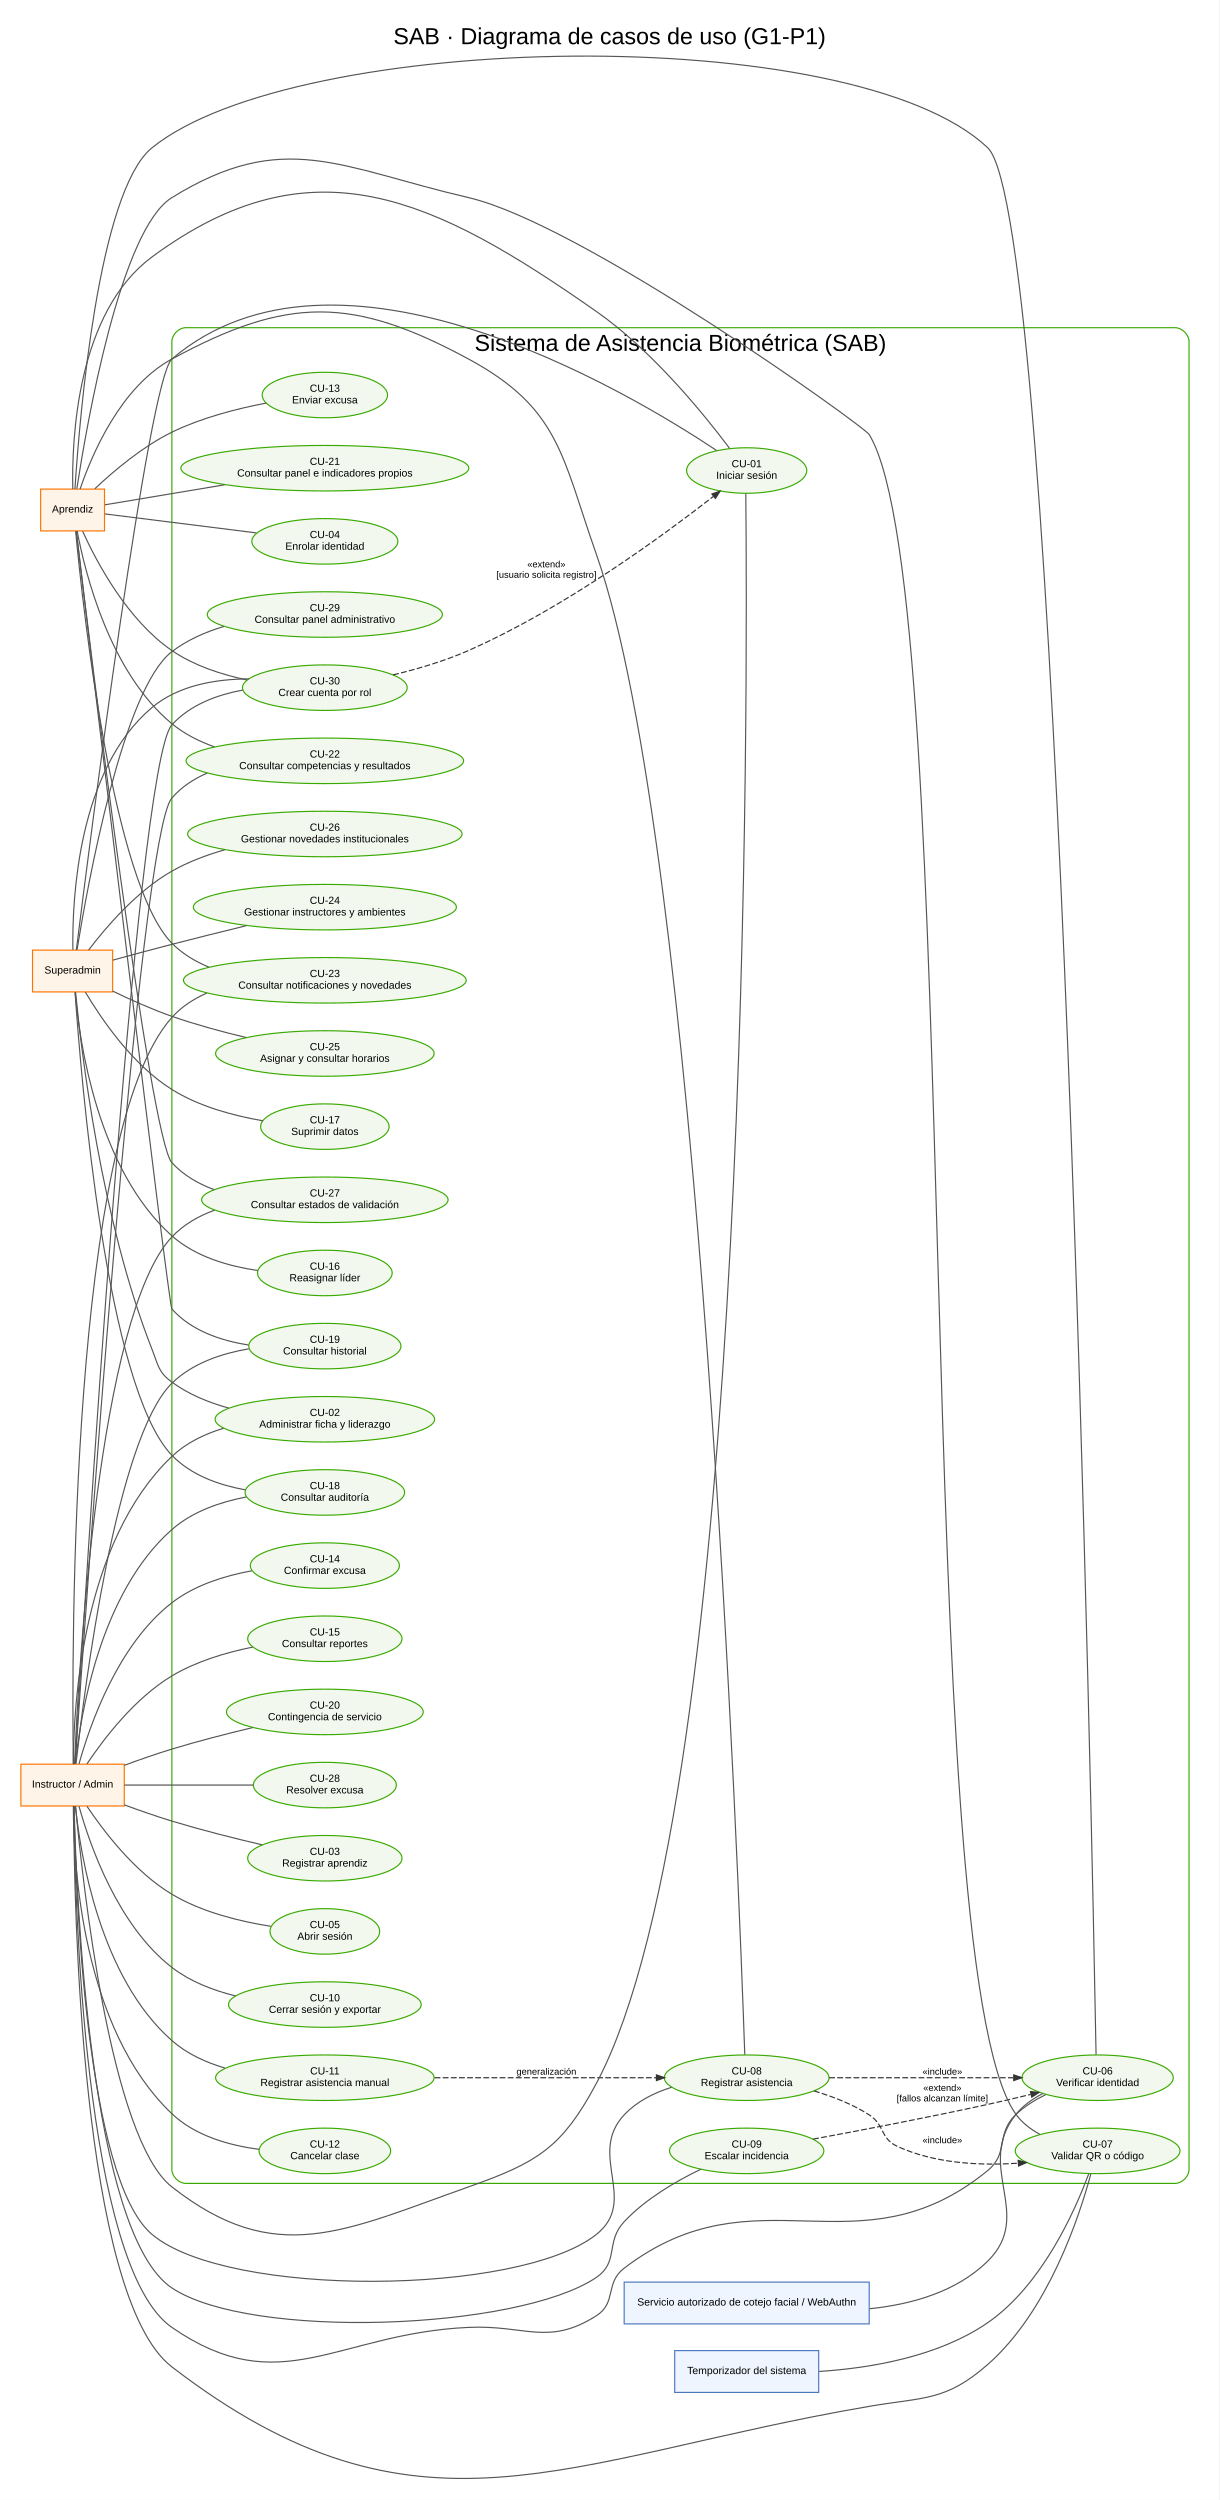
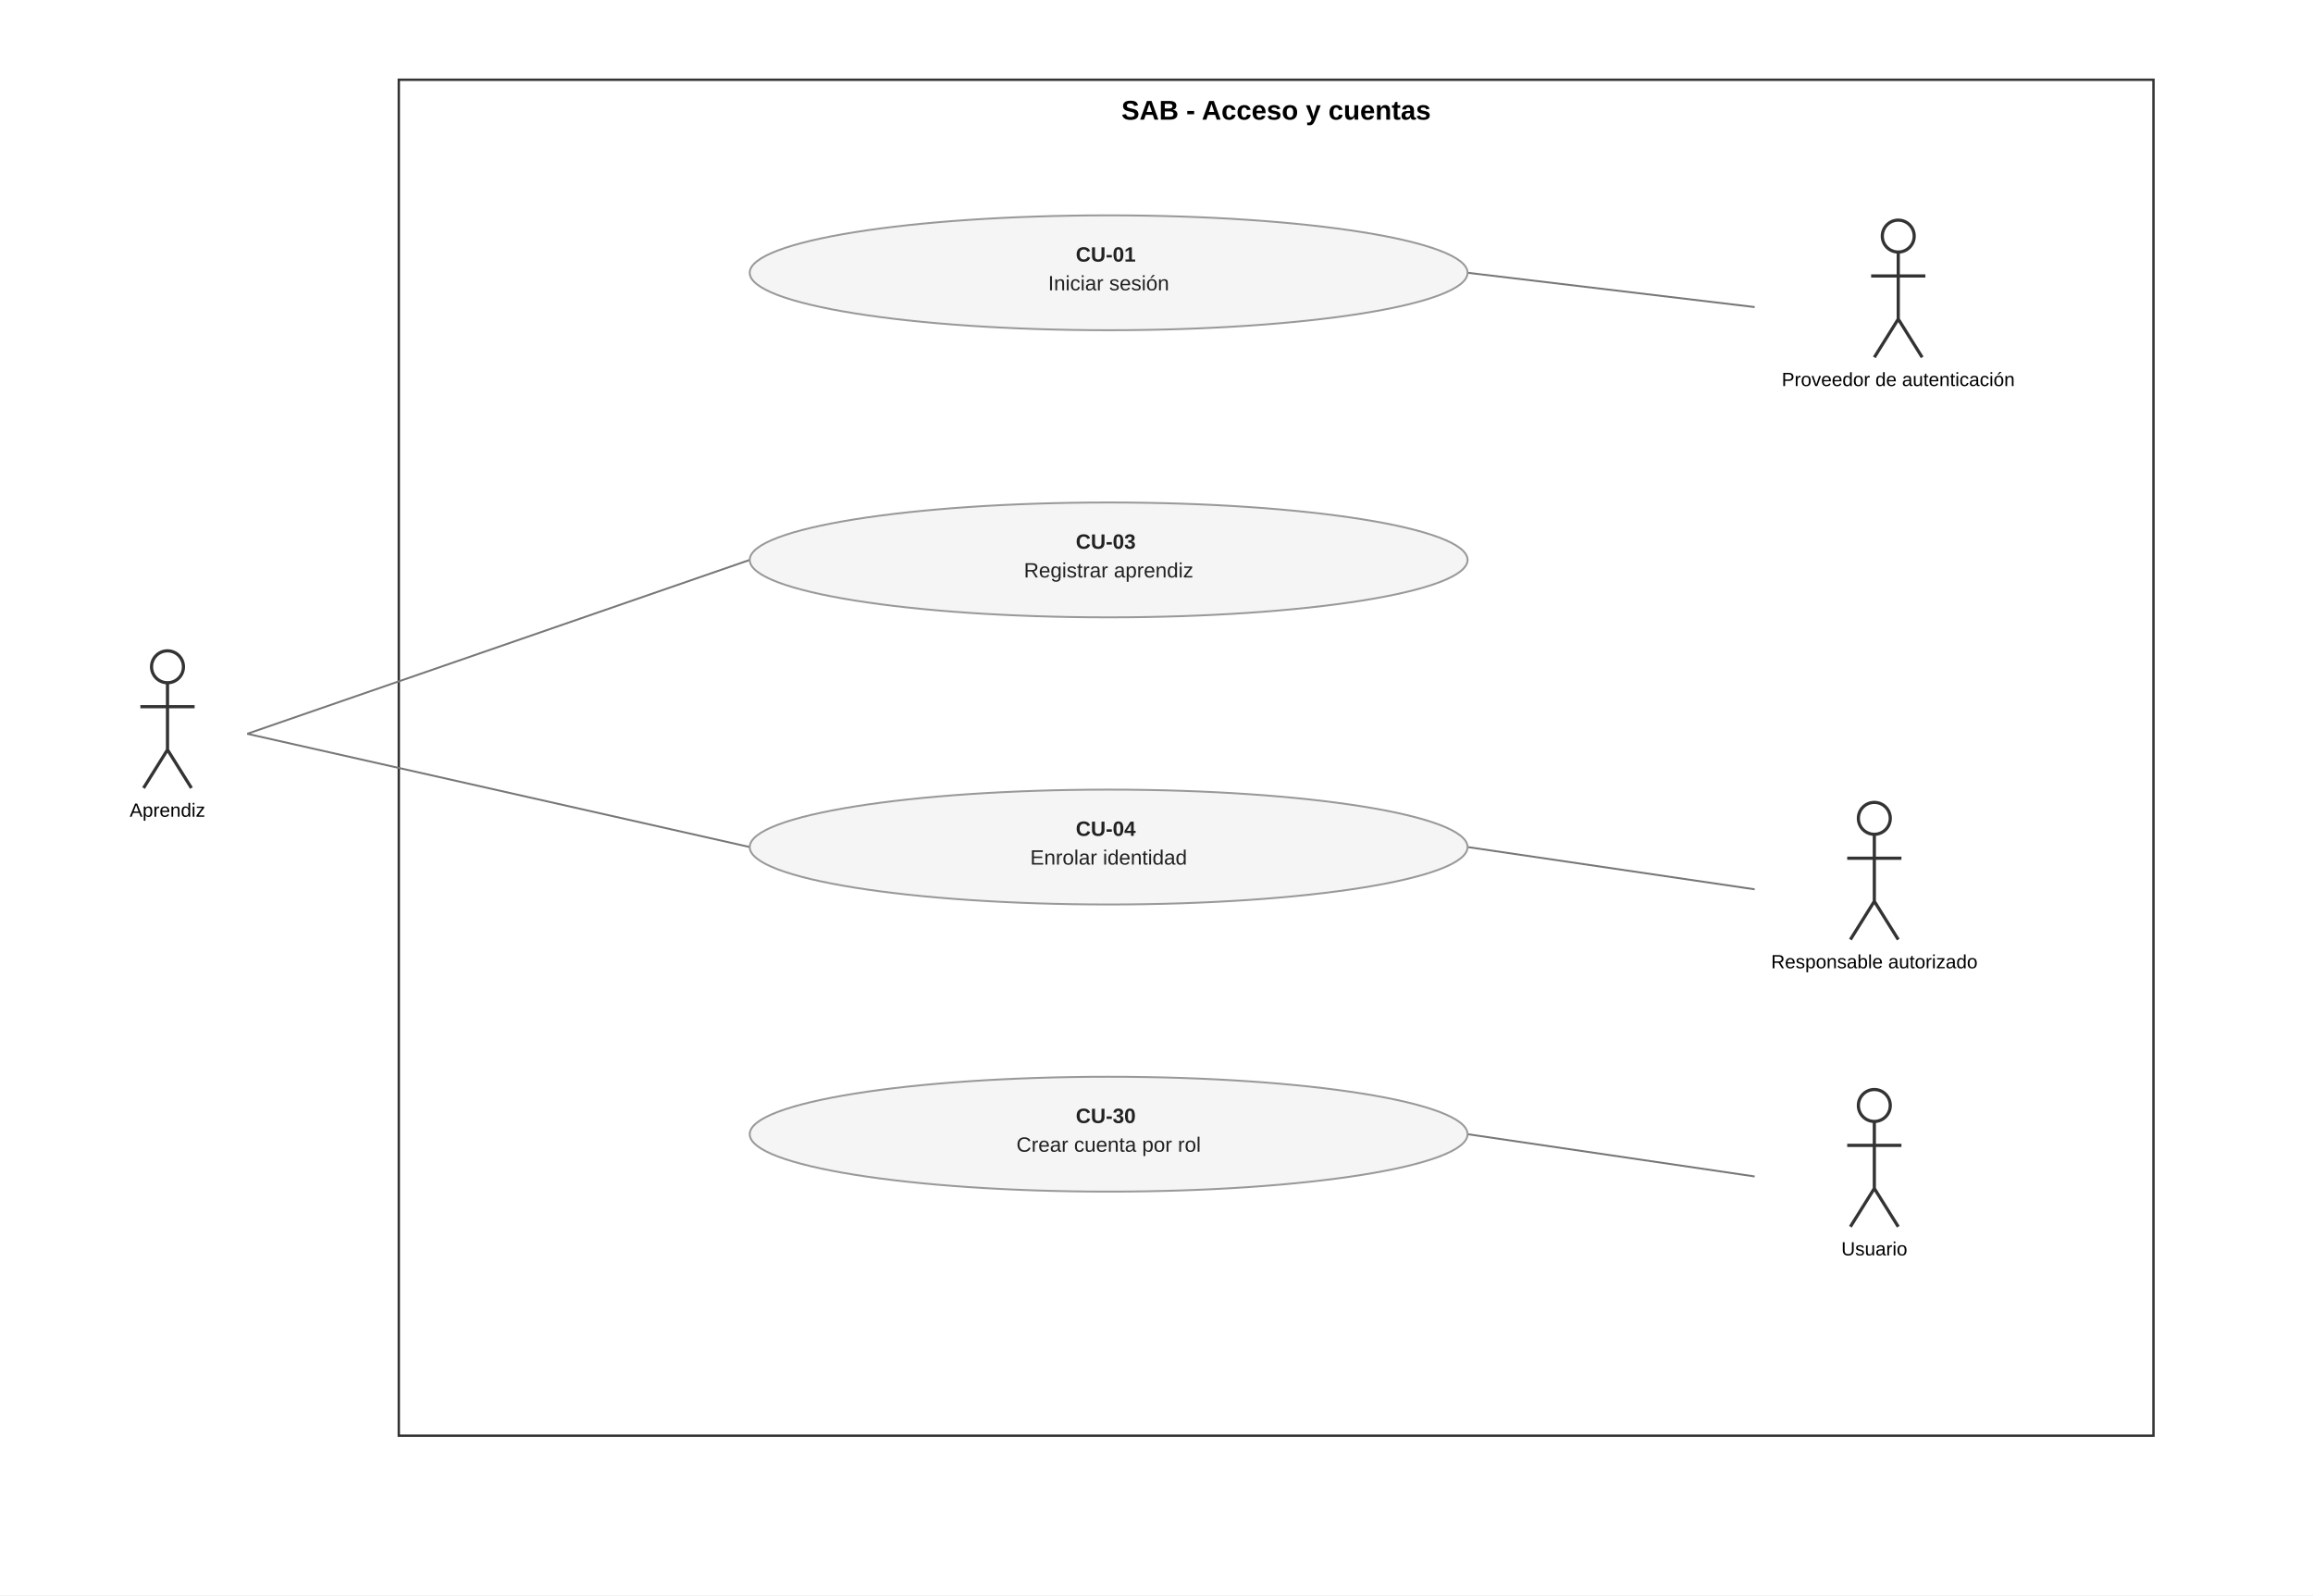
- <svg xmlns="http://www.w3.org/2000/svg" width="1050pt" height="2153pt" viewBox="0.00 0.00 1049.91 2152.70">
-   <g id="graph0" class="graph" transform="scale(1 1) rotate(0) translate(18 2134.7)">
-     <polygon fill="white" stroke="transparent" points="-18,18 -18,-2134.7 1031.91,-2134.7 1031.91,18 -18,18" />
-     <text text-anchor="middle" x="506.95" y="-2096.7" font-family="Arial" font-size="20.00">SAB · Diagrama de casos de uso (G1-P1)</text>
-     <g id="clust1" class="cluster">
-       <path fill="white" stroke="#39a900" d="M142,-254.58C142,-254.58 993.91,-254.58 993.91,-254.58 999.91,-254.58 1005.91,-260.58 1005.91,-266.58 1005.91,-266.58 1005.91,-1840.58 1005.91,-1840.58 1005.91,-1846.58 999.91,-1852.58 993.91,-1852.58 993.91,-1852.58 142,-1852.58 142,-1852.58 136,-1852.58 130,-1846.58 130,-1840.58 130,-1840.58 130,-266.58 130,-266.58 130,-260.58 136,-254.58 142,-254.58" />
-       <text text-anchor="middle" x="567.95" y="-1832.58" font-family="Arial" font-size="20.00">Sistema de Asistencia Biométrica (SAB)</text>
-     </g>
-     <g id="node1" class="node">
-       <ellipse fill="#f3f8ef" stroke="#39a900" cx="624.99" cy="-1729.58" rx="51.74" ry="19.6" />
-       <text text-anchor="middle" x="624.99" y="-1732.38" font-family="Arial" font-size="9.00">CU-01</text>
-       <text text-anchor="middle" x="624.99" y="-1722.38" font-family="Arial" font-size="9.00">Iniciar sesión</text>
-     </g>
-     <g id="node2" class="node">
-       <ellipse fill="#f3f8ef" stroke="#39a900" cx="261.74" cy="-912.58" rx="94.51" ry="19.6" />
-       <text text-anchor="middle" x="261.74" y="-915.38" font-family="Arial" font-size="9.00">CU-02</text>
-       <text text-anchor="middle" x="261.74" y="-905.38" font-family="Arial" font-size="9.00">Administrar ficha y liderazgo</text>
-     </g>
-     <g id="node3" class="node">
-       <ellipse fill="#f3f8ef" stroke="#39a900" cx="261.74" cy="-534.58" rx="66.44" ry="19.6" />
-       <text text-anchor="middle" x="261.74" y="-537.38" font-family="Arial" font-size="9.00">CU-03</text>
-       <text text-anchor="middle" x="261.74" y="-527.38" font-family="Arial" font-size="9.00">Registrar aprendiz</text>
-     </g>
-     <g id="node4" class="node">
-       <ellipse fill="#f3f8ef" stroke="#39a900" cx="261.74" cy="-1668.58" rx="62.87" ry="19.6" />
-       <text text-anchor="middle" x="261.74" y="-1671.38" font-family="Arial" font-size="9.00">CU-04</text>
-       <text text-anchor="middle" x="261.74" y="-1661.38" font-family="Arial" font-size="9.00">Enrolar identidad</text>
-     </g>
-     <g id="node5" class="node">
-       <ellipse fill="#f3f8ef" stroke="#39a900" cx="261.74" cy="-471.58" rx="47.25" ry="19.6" />
-       <text text-anchor="middle" x="261.74" y="-474.38" font-family="Arial" font-size="9.00">CU-05</text>
-       <text text-anchor="middle" x="261.74" y="-464.38" font-family="Arial" font-size="9.00">Abrir sesión</text>
-     </g>
-     <g id="node6" class="node">
-       <ellipse fill="#f3f8ef" stroke="#39a900" cx="927.2" cy="-345.58" rx="65.11" ry="19.6" />
-       <text text-anchor="middle" x="927.2" y="-348.38" font-family="Arial" font-size="9.00">CU-06</text>
-       <text text-anchor="middle" x="927.2" y="-338.38" font-family="Arial" font-size="9.00">Verificar identidad</text>
-     </g>
-     <g id="node7" class="node">
-       <ellipse fill="#f3f8ef" stroke="#39a900" cx="927.2" cy="-282.58" rx="70.92" ry="19.6" />
-       <text text-anchor="middle" x="927.2" y="-285.38" font-family="Arial" font-size="9.00">CU-07</text>
-       <text text-anchor="middle" x="927.2" y="-275.38" font-family="Arial" font-size="9.00">Validar QR o código</text>
-     </g>
-     <g id="node8" class="node">
-       <ellipse fill="#f3f8ef" stroke="#39a900" cx="624.99" cy="-345.58" rx="70.92" ry="19.6" />
-       <text text-anchor="middle" x="624.99" y="-348.38" font-family="Arial" font-size="9.00">CU-08</text>
-       <text text-anchor="middle" x="624.99" y="-338.38" font-family="Arial" font-size="9.00">Registrar asistencia</text>
-     </g>
-     <g id="edge47" class="edge">
-       <path fill="none" stroke="#333333" stroke-dasharray="5,2" d="M695.99,-345.58C743.7,-345.58 806.68,-345.58 854.71,-345.58" />
-       <polygon fill="#333333" stroke="#333333" points="854.98,-348.03 861.98,-345.58 854.98,-343.13 854.98,-348.03" />
-       <text text-anchor="middle" x="793.49" y="-348.18" font-family="Arial" font-size="8.00">«include»</text>
-     </g>
-     <g id="edge46" class="edge">
-       <path fill="none" stroke="#333333" stroke-dasharray="5,2" d="M682.96,-334.22C699.13,-329.42 716.2,-322.75 730.49,-313.58 744,-304.9 739.92,-293.32 754.49,-286.58 786.56,-271.72 825.75,-269.77 858.58,-271.95" />
-       <polygon fill="#333333" stroke="#333333" points="858.75,-274.42 865.92,-272.51 859.12,-269.53 858.75,-274.42" />
-       <text text-anchor="middle" x="793.49" y="-289.18" font-family="Arial" font-size="8.00">«include»</text>
-     </g>
-     <g id="node9" class="node">
-       <ellipse fill="#f3f8ef" stroke="#39a900" cx="624.99" cy="-282.58" rx="66.44" ry="19.6" />
-       <text text-anchor="middle" x="624.99" y="-285.38" font-family="Arial" font-size="9.00">CU-09</text>
-       <text text-anchor="middle" x="624.99" y="-275.38" font-family="Arial" font-size="9.00">Escalar incidencia</text>
-     </g>
-     <g id="edge48" class="edge">
-       <path fill="none" stroke="#333333" stroke-dasharray="5,2" d="M682.23,-292.7C723.84,-300.37 781.84,-311.46 832.49,-322.58 844.52,-325.22 857.38,-328.24 869.59,-331.21" />
-       <polygon fill="#333333" stroke="#333333" points="869.32,-333.66 876.7,-332.94 870.48,-328.9 869.32,-333.66" />
-       <text text-anchor="middle" x="793.49" y="-334.18" font-family="Arial" font-size="8.00">«extend»</text>
-       <text text-anchor="middle" x="793.49" y="-325.18" font-family="Arial" font-size="8.00">[fallos alcanzan límite]</text>
-     </g>
-     <g id="node10" class="node">
-       <ellipse fill="#f3f8ef" stroke="#39a900" cx="261.74" cy="-408.58" rx="82.96" ry="19.6" />
-       <text text-anchor="middle" x="261.74" y="-411.38" font-family="Arial" font-size="9.00">CU-10</text>
-       <text text-anchor="middle" x="261.74" y="-401.38" font-family="Arial" font-size="9.00">Cerrar sesión y exportar</text>
-     </g>
-     <g id="node11" class="node">
-       <ellipse fill="#f3f8ef" stroke="#39a900" cx="261.74" cy="-345.58" rx="94.09" ry="19.6" />
-       <text text-anchor="middle" x="261.74" y="-348.38" font-family="Arial" font-size="9.00">CU-11</text>
-       <text text-anchor="middle" x="261.74" y="-338.38" font-family="Arial" font-size="9.00">Registrar asistencia manual</text>
-     </g>
-     <g id="edge49" class="edge">
-       <path fill="none" stroke="#333333" stroke-dasharray="5,2" d="M356.24,-345.58C415.58,-345.58 491.42,-345.58 547.23,-345.58" />
-       <polygon fill="#333333" stroke="#333333" points="547.28,-348.03 554.28,-345.58 547.28,-343.13 547.28,-348.03" />
-       <text text-anchor="middle" x="452.49" y="-348.18" font-family="Arial" font-size="8.00">generalización</text>
-     </g>
-     <g id="node12" class="node">
-       <ellipse fill="#f3f8ef" stroke="#39a900" cx="261.74" cy="-282.58" rx="56.64" ry="19.6" />
-       <text text-anchor="middle" x="261.74" y="-285.38" font-family="Arial" font-size="9.00">CU-12</text>
-       <text text-anchor="middle" x="261.74" y="-275.38" font-family="Arial" font-size="9.00">Cancelar clase</text>
-     </g>
-     <g id="node13" class="node">
-       <ellipse fill="#f3f8ef" stroke="#39a900" cx="261.74" cy="-1794.58" rx="53.98" ry="19.6" />
-       <text text-anchor="middle" x="261.74" y="-1797.38" font-family="Arial" font-size="9.00">CU-13</text>
-       <text text-anchor="middle" x="261.74" y="-1787.38" font-family="Arial" font-size="9.00">Enviar excusa</text>
-     </g>
-     <g id="node14" class="node">
-       <ellipse fill="#f3f8ef" stroke="#39a900" cx="261.74" cy="-786.58" rx="64.19" ry="19.6" />
-       <text text-anchor="middle" x="261.74" y="-789.38" font-family="Arial" font-size="9.00">CU-14</text>
-       <text text-anchor="middle" x="261.74" y="-779.38" font-family="Arial" font-size="9.00">Confirmar excusa</text>
-     </g>
-     <g id="node15" class="node">
-       <ellipse fill="#f3f8ef" stroke="#39a900" cx="261.74" cy="-723.58" rx="66.44" ry="19.6" />
-       <text text-anchor="middle" x="261.74" y="-726.38" font-family="Arial" font-size="9.00">CU-15</text>
-       <text text-anchor="middle" x="261.74" y="-716.38" font-family="Arial" font-size="9.00">Consultar reportes</text>
-     </g>
-     <g id="node16" class="node">
-       <ellipse fill="#f3f8ef" stroke="#39a900" cx="261.74" cy="-1038.58" rx="57.97" ry="19.6" />
-       <text text-anchor="middle" x="261.74" y="-1041.38" font-family="Arial" font-size="9.00">CU-16</text>
-       <text text-anchor="middle" x="261.74" y="-1031.38" font-family="Arial" font-size="9.00">Reasignar líder</text>
-     </g>
-     <g id="node17" class="node">
-       <ellipse fill="#f3f8ef" stroke="#39a900" cx="261.74" cy="-1164.58" rx="55.31" ry="19.6" />
-       <text text-anchor="middle" x="261.74" y="-1167.38" font-family="Arial" font-size="9.00">CU-17</text>
-       <text text-anchor="middle" x="261.74" y="-1157.38" font-family="Arial" font-size="9.00">Suprimir datos</text>
-     </g>
-     <g id="node18" class="node">
-       <ellipse fill="#f3f8ef" stroke="#39a900" cx="261.74" cy="-849.58" rx="68.68" ry="19.6" />
-       <text text-anchor="middle" x="261.74" y="-852.38" font-family="Arial" font-size="9.00">CU-18</text>
-       <text text-anchor="middle" x="261.74" y="-842.38" font-family="Arial" font-size="9.00">Consultar auditoría</text>
-     </g>
-     <g id="node19" class="node">
-       <ellipse fill="#f3f8ef" stroke="#39a900" cx="261.74" cy="-975.58" rx="65.52" ry="19.6" />
-       <text text-anchor="middle" x="261.74" y="-978.38" font-family="Arial" font-size="9.00">CU-19</text>
-       <text text-anchor="middle" x="261.74" y="-968.38" font-family="Arial" font-size="9.00">Consultar historial</text>
-     </g>
-     <g id="node20" class="node">
-       <ellipse fill="#f3f8ef" stroke="#39a900" cx="261.74" cy="-660.58" rx="84.71" ry="19.6" />
-       <text text-anchor="middle" x="261.74" y="-663.38" font-family="Arial" font-size="9.00">CU-20</text>
-       <text text-anchor="middle" x="261.74" y="-653.38" font-family="Arial" font-size="9.00">Contingencia de servicio</text>
-     </g>
-     <g id="node21" class="node">
-       <ellipse fill="#f3f8ef" stroke="#39a900" cx="261.74" cy="-1731.58" rx="123.99" ry="19.6" />
-       <text text-anchor="middle" x="261.74" y="-1734.38" font-family="Arial" font-size="9.00">CU-21</text>
-       <text text-anchor="middle" x="261.74" y="-1724.38" font-family="Arial" font-size="9.00">Consultar panel e indicadores propios</text>
-     </g>
-     <g id="node22" class="node">
-       <ellipse fill="#f3f8ef" stroke="#39a900" cx="261.74" cy="-1479.58" rx="119.5" ry="19.6" />
-       <text text-anchor="middle" x="261.74" y="-1482.38" font-family="Arial" font-size="9.00">CU-22</text>
-       <text text-anchor="middle" x="261.74" y="-1472.38" font-family="Arial" font-size="9.00">Consultar competencias y resultados</text>
-     </g>
-     <g id="node23" class="node">
-       <ellipse fill="#f3f8ef" stroke="#39a900" cx="261.74" cy="-1290.58" rx="121.74" ry="19.6" />
-       <text text-anchor="middle" x="261.74" y="-1293.38" font-family="Arial" font-size="9.00">CU-23</text>
-       <text text-anchor="middle" x="261.74" y="-1283.38" font-family="Arial" font-size="9.00">Consultar notificaciones y novedades</text>
-     </g>
-     <g id="node24" class="node">
-       <ellipse fill="#f3f8ef" stroke="#39a900" cx="261.74" cy="-1353.58" rx="113.27" ry="19.6" />
-       <text text-anchor="middle" x="261.74" y="-1356.38" font-family="Arial" font-size="9.00">CU-24</text>
-       <text text-anchor="middle" x="261.74" y="-1346.38" font-family="Arial" font-size="9.00">Gestionar instructores y ambientes</text>
-     </g>
-     <g id="node25" class="node">
-       <ellipse fill="#f3f8ef" stroke="#39a900" cx="261.74" cy="-1227.58" rx="94.09" ry="19.6" />
-       <text text-anchor="middle" x="261.74" y="-1230.38" font-family="Arial" font-size="9.00">CU-25</text>
-       <text text-anchor="middle" x="261.74" y="-1220.38" font-family="Arial" font-size="9.00">Asignar y consultar horarios</text>
-     </g>
-     <g id="node26" class="node">
-       <ellipse fill="#f3f8ef" stroke="#39a900" cx="261.74" cy="-1416.58" rx="118.17" ry="19.6" />
-       <text text-anchor="middle" x="261.74" y="-1419.38" font-family="Arial" font-size="9.00">CU-26</text>
-       <text text-anchor="middle" x="261.74" y="-1409.38" font-family="Arial" font-size="9.00">Gestionar novedades institucionales</text>
-     </g>
-     <g id="node27" class="node">
-       <ellipse fill="#f3f8ef" stroke="#39a900" cx="261.74" cy="-1101.58" rx="106.13" ry="19.6" />
-       <text text-anchor="middle" x="261.74" y="-1104.38" font-family="Arial" font-size="9.00">CU-27</text>
-       <text text-anchor="middle" x="261.74" y="-1094.38" font-family="Arial" font-size="9.00">Consultar estados de validación</text>
-     </g>
-     <g id="node28" class="node">
-       <ellipse fill="#f3f8ef" stroke="#39a900" cx="261.74" cy="-597.58" rx="61.54" ry="19.6" />
-       <text text-anchor="middle" x="261.74" y="-600.38" font-family="Arial" font-size="9.00">CU-28</text>
-       <text text-anchor="middle" x="261.74" y="-590.38" font-family="Arial" font-size="9.00">Resolver excusa</text>
-     </g>
-     <g id="node29" class="node">
-       <ellipse fill="#f3f8ef" stroke="#39a900" cx="261.74" cy="-1605.58" rx="101.23" ry="19.6" />
-       <text text-anchor="middle" x="261.74" y="-1608.38" font-family="Arial" font-size="9.00">CU-29</text>
-       <text text-anchor="middle" x="261.74" y="-1598.38" font-family="Arial" font-size="9.00">Consultar panel administrativo</text>
-     </g>
-     <g id="node30" class="node">
-       <ellipse fill="#f3f8ef" stroke="#39a900" cx="261.74" cy="-1542.58" rx="70.92" ry="19.6" />
-       <text text-anchor="middle" x="261.74" y="-1545.38" font-family="Arial" font-size="9.00">CU-30</text>
-       <text text-anchor="middle" x="261.74" y="-1535.38" font-family="Arial" font-size="9.00">Crear cuenta por rol</text>
-     </g>
-     <g id="edge50" class="edge">
-       <path fill="none" stroke="#333333" stroke-dasharray="5,2" d="M320.56,-1553.61C341.51,-1558.65 365.04,-1565.55 385.49,-1574.58 467.68,-1610.86 553.51,-1673.86 596.29,-1707.27" />
-       <polygon fill="#333333" stroke="#333333" points="595.02,-1709.39 602.04,-1711.79 598.05,-1705.54 595.02,-1709.39" />
-       <text text-anchor="middle" x="452.49" y="-1646.18" font-family="Arial" font-size="8.00">«extend»</text>
-       <text text-anchor="middle" x="452.49" y="-1637.18" font-family="Arial" font-size="8.00">[usuario solicita registro]</text>
-     </g>
-     <g id="node31" class="node">
-       <polygon fill="#fff4e8" stroke="#ff7300" points="79,-1316.58 10,-1316.58 10,-1280.58 79,-1280.58 79,-1316.58" />
-       <text text-anchor="middle" x="44.5" y="-1296.38" font-family="Arial" font-size="9.00">Superadmin</text>
-     </g>
-     <g id="edge2" class="edge">
-       <path fill="none" stroke="#555555" d="M47.74,-1316.67C59.03,-1407.35 109.99,-1808.52 130,-1825.58 271.79,-1946.44 520.13,-1799.33 599.12,-1746.82" />
-     </g>
-     <g id="edge1" class="edge">
-       <path fill="none" stroke="#555555" d="M47.09,-1280.29C51.93,-1229.74 68.98,-1084.44 113,-972.58 118.33,-959.03 118.26,-953.18 130,-944.58 144.32,-934.07 161.67,-926.99 178.97,-922.22" />
-     </g>
-     <g id="edge4" class="edge">
-       <path fill="none" stroke="#555555" d="M46.67,-1280.32C50.45,-1237.01 66.18,-1127.45 130,-1070.58 150.15,-1052.62 178.73,-1044.35 204.03,-1040.68" />
-     </g>
-     <g id="edge5" class="edge">
-       <path fill="none" stroke="#555555" d="M55.52,-1280.42C69.24,-1257.3 96.09,-1217.81 130,-1196.58 153.47,-1181.88 183.23,-1173.93 208.42,-1169.63" />
-     </g>
-     <g id="edge6" class="edge">
-       <path fill="none" stroke="#555555" d="M46.67,-1280.13C51.65,-1207.21 73.52,-940.25 130,-881.58 146.45,-864.49 170.41,-855.92 193.34,-851.8" />
-     </g>
-     <g id="edge7" class="edge">
-       <path fill="none" stroke="#555555" d="M79.16,-1307.95C94.63,-1312.2 113.22,-1317.24 130,-1321.58 150.82,-1326.95 173.56,-1332.6 194.15,-1337.63" />
-     </g>
-     <g id="edge8" class="edge">
-       <path fill="none" stroke="#555555" d="M79.01,-1281.3C94.28,-1273.9 112.76,-1265.6 130,-1259.58 150.41,-1252.44 173.13,-1246.29 193.84,-1241.33" />
-     </g>
-     <g id="edge9" class="edge">
-       <path fill="none" stroke="#555555" d="M58.29,-1316.62C73.23,-1336.34 99.8,-1367.4 130,-1384.58 143.91,-1392.49 159.74,-1398.46 175.47,-1402.96" />
-     </g>
-     <g id="edge10" class="edge">
-       <path fill="none" stroke="#555555" d="M48.34,-1316.9C57.47,-1373.11 87.9,-1541.26 130,-1573.58 143.07,-1583.61 158.86,-1590.54 174.87,-1595.32" />
-     </g>
-     <g id="edge3" class="edge">
-       <path fill="none" stroke="#555555" d="M44.76,-1316.84C44.08,-1360.62 49.06,-1471.92 113,-1525.58 135.74,-1544.66 167.87,-1550.03 196.36,-1550.15" />
-     </g>
-     <g id="node32" class="node">
-       <polygon fill="#fff4e8" stroke="#ff7300" points="89,-615.58 0,-615.58 0,-579.58 89,-579.58 89,-615.58" />
-       <text text-anchor="middle" x="44.5" y="-595.38" font-family="Arial" font-size="9.00">Instructor / Admin</text>
-     </g>
-     <g id="edge11" class="edge">
-       <path fill="none" stroke="#555555" d="M47.07,-579.27C53.1,-513.82 77.11,-293.1 130,-251.58 219.31,-181.45 278.44,-213.69 385.49,-251.58 444.77,-272.55 465.81,-285.13 495.49,-340.58 630.19,-592.26 625.77,-1558.34 624.23,-1709.6" />
-     </g>
-     <g id="edge13" class="edge">
-       <path fill="none" stroke="#555555" d="M45.15,-615.58C45.2,-665.51 52.53,-806.9 130,-880.58 142.28,-892.25 158.09,-899.88 174.44,-904.82" />
-     </g>
-     <g id="edge14" class="edge">
-       <path fill="none" stroke="#555555" d="M89.04,-580.55C102.11,-575.72 116.55,-570.68 130,-566.58 155.26,-558.88 183.69,-551.74 207.58,-546.17" />
-     </g>
-     <g id="edge15" class="edge">
-       <path fill="none" stroke="#555555" d="M56.86,-579.36C71.23,-557.9 97.99,-522.73 130,-503.58 155.87,-488.09 188.86,-480.09 215.24,-475.96" />
-     </g>
-     <g id="edge16" class="edge">
-       <path fill="none" stroke="#555555" d="M45.58,-579.44C46.36,-499.82 54.26,-182.93 130,-130.58 223.41,-66.01 272.05,-125.43 385.49,-130.58 434.53,-132.8 454.05,-114.25 495.49,-140.58 513.31,-151.9 502.7,-168.77 519.49,-181.58 634,-268.94 720.91,-174.49 832.49,-265.58 850.96,-280.66 839.34,-296.99 856.49,-313.58 863.86,-320.7 873.1,-326.44 882.42,-330.97" />
-     </g>
-     <g id="edge17" class="edge">
-       <path fill="none" stroke="#555555" d="M45.46,-579.43C45.7,-496.72 51.5,-156.92 130,-96.58 341.92,66.35 467.01,-17.44 730.49,-62.58 777.87,-70.69 796.33,-66.89 832.49,-98.58 884.39,-144.05 911.22,-225.18 921.34,-262.62" />
-     </g>
-     <g id="edge18" class="edge">
-       <path fill="none" stroke="#555555" d="M45.73,-579.15C47.04,-508.82 55.7,-258.74 113,-210.58 178.06,-155.88 428.91,-157.73 495.49,-210.58 532.3,-239.8 487.4,-279.22 519.49,-313.58 530.3,-325.15 545.18,-332.58 560.32,-337.34" />
-     </g>
-     <g id="edge19" class="edge">
-       <path fill="none" stroke="#555555" d="M45.83,-579.45C47.65,-503.4 59.22,-211.85 130,-164.58 197.56,-119.45 428.18,-128.08 495.49,-173.58 515.25,-186.93 503.18,-204.17 519.49,-221.58 537.8,-241.12 563.8,-256.32 585.28,-266.67" />
-     </g>
-     <g id="edge20" class="edge">
-       <path fill="none" stroke="#555555" d="M50.03,-579.35C59.22,-546.34 83.24,-476.76 130,-440.58 145.71,-428.42 165.4,-420.81 184.7,-416.06" />
-     </g>
-     <g id="edge21" class="edge">
-       <path fill="none" stroke="#555555" d="M46.95,-579.32C51.31,-537.07 68.13,-432.06 130,-377.58 142.89,-366.22 159.16,-358.75 175.8,-353.87" />
-     </g>
-     <g id="edge22" class="edge">
-       <path fill="none" stroke="#555555" d="M45.15,-579.57C45.2,-529.64 52.53,-388.25 130,-314.58 149.98,-295.57 179.32,-287.29 205.15,-283.88" />
-     </g>
-     <g id="edge23" class="edge">
-       <path fill="none" stroke="#555555" d="M50.03,-615.8C59.22,-648.81 83.24,-718.39 130,-754.58 149.59,-769.73 175.37,-777.83 198.86,-782.1" />
-     </g>
-     <g id="edge24" class="edge">
-       <path fill="none" stroke="#555555" d="M56.86,-615.79C71.23,-637.25 97.99,-672.42 130,-691.58 150.95,-704.12 176.59,-711.75 199.59,-716.39" />
-     </g>
-     <g id="edge25" class="edge">
-       <path fill="none" stroke="#555555" d="M46.95,-615.83C51.31,-658.08 68.13,-763.09 130,-817.58 147.62,-833.1 171.56,-841.36 194.14,-845.68" />
-     </g>
-     <g id="edge26" class="edge">
-       <path fill="none" stroke="#555555" d="M47.45,-615.95C54.69,-680.65 82.1,-896.6 130,-943.58 147.52,-960.75 172.66,-969.22 196.23,-973.24" />
-     </g>
-     <g id="edge27" class="edge">
-       <path fill="none" stroke="#555555" d="M89.04,-614.6C102.11,-619.43 116.55,-624.48 130,-628.58 152.47,-635.42 177.44,-641.82 199.5,-647.08" />
-     </g>
-     <g id="edge28" class="edge">
-       <path fill="none" stroke="#555555" d="M46.71,-615.75C54.81,-736.13 101.66,-1414.92 130,-1447.58 138.27,-1457.1 148.87,-1464.04 160.45,-1469.05" />
-     </g>
-     <g id="edge29" class="edge">
-       <path fill="none" stroke="#555555" d="M45.16,-615.72C43.76,-711.76 42.05,-1160.1 130,-1258.58 138.25,-1267.81 148.69,-1274.6 160.05,-1279.55" />
-     </g>
-     <g id="edge30" class="edge">
-       <path fill="none" stroke="#555555" d="M46.18,-615.71C49.5,-693.97 66.46,-1001.91 130,-1069.58 140,-1080.22 152.91,-1087.58 166.71,-1092.61" />
-     </g>
-     <g id="edge31" class="edge">
-       <path fill="none" stroke="#555555" d="M89.06,-597.58C121,-597.58 164.77,-597.58 200.12,-597.58" />
-     </g>
-     <g id="edge12" class="edge">
-       <path fill="none" stroke="#555555" d="M46.57,-615.88C54.02,-741.83 98.69,-1476.11 130,-1510.58 145.56,-1527.7 168.63,-1536.36 191.09,-1540.55" />
-     </g>
-     <g id="node33" class="node">
-       <polygon fill="#fff4e8" stroke="#ff7300" points="72,-1713.58 17,-1713.58 17,-1677.58 72,-1677.58 72,-1713.58" />
-       <text text-anchor="middle" x="44.5" y="-1693.38" font-family="Arial" font-size="9.00">Aprendiz</text>
-     </g>
-     <g id="edge32" class="edge">
-       <path fill="none" stroke="#555555" d="M44.66,-1713.6C43.75,-1756.74 48.26,-1865.85 113,-1913.58 250.86,-2015.21 355.16,-1964.78 495.49,-1866.58 544.11,-1832.55 588.55,-1777.66 610.17,-1748.77" />
-     </g>
-     <g id="edge34" class="edge">
-       <path fill="none" stroke="#555555" d="M72.33,-1692.21C104.78,-1688.14 160.34,-1681.17 202.74,-1675.85" />
-     </g>
-     <g id="edge35" class="edge">
-       <path fill="none" stroke="#555555" d="M46.54,-1713.72C50.46,-1774.62 66.52,-1970.08 113,-2007.58 237.44,-2107.97 716.29,-2117.4 832.49,-2007.58 895.27,-1948.24 922.53,-549.64 925.85,-365.51" />
-     </g>
-     <g id="edge36" class="edge">
-       <path fill="none" stroke="#555555" d="M48.16,-1713.87C56.74,-1769.93 85.76,-1937.23 130,-1964.58 226.59,-2024.27 274.88,-1990.26 385.49,-1964.58 483.65,-1941.78 726.32,-1767.45 730.49,-1760.58 814.07,-1622.65 763.61,-446.42 856.49,-314.58 861.78,-307.06 869.28,-301.28 877.42,-296.83" />
-     </g>
-     <g id="edge37" class="edge">
-       <path fill="none" stroke="#555555" d="M50.96,-1713.58C61.06,-1743.27 85.76,-1801.57 130,-1825.58 229.8,-1879.74 285.6,-1879.57 385.49,-1825.58 464,-1783.14 465.84,-1741.75 495.49,-1657.58 584.83,-1403.93 618.43,-510.38 623.34,-365.49" />
-     </g>
-     <g id="edge38" class="edge">
-       <path fill="none" stroke="#555555" d="M63.67,-1713.87C79.77,-1729.07 104.61,-1750.15 130,-1762.58 155.4,-1775.01 185.99,-1782.84 211.2,-1787.64" />
-     </g>
-     <g id="edge39" class="edge">
-       <path fill="none" stroke="#555555" d="M47.68,-1677.27C60.63,-1568.4 127.11,-1010.82 130,-1007.58 146.53,-988.97 171.94,-980.31 195.97,-976.53" />
-     </g>
-     <g id="edge40" class="edge">
-       <path fill="none" stroke="#555555" d="M72.33,-1700.06C98.13,-1704.38 138.55,-1711.14 175.34,-1717.29" />
-     </g>
-     <g id="edge41" class="edge">
-       <path fill="none" stroke="#555555" d="M48.44,-1677.5C55.45,-1640.43 76.73,-1555.55 130,-1511.58 140.63,-1502.8 153.31,-1496.37 166.52,-1491.67" />
-     </g>
-     <g id="edge42" class="edge">
-       <path fill="none" stroke="#555555" d="M47.14,-1677.24C53.55,-1609.46 79.15,-1374.31 130,-1322.58 138.93,-1313.49 149.98,-1306.83 161.85,-1301.96" />
-     </g>
-     <g id="edge43" class="edge">
-       <path fill="none" stroke="#555555" d="M47.67,-1677.31C58.94,-1582.96 111.06,-1154.32 130,-1133.58 139.85,-1122.79 152.68,-1115.36 166.45,-1110.3" />
-     </g>
-     <g id="edge33" class="edge">
-       <path fill="none" stroke="#555555" d="M53.16,-1677.25C65.34,-1650.42 91.74,-1600.78 130,-1574.58 148.99,-1561.57 172.72,-1553.83 194.74,-1549.24" />
-     </g>
-     <g id="node34" class="node">
-       <polygon fill="#eef5ff" stroke="#4b77be" points="730.49,-169.58 519.49,-169.58 519.49,-133.58 730.49,-133.58 730.49,-169.58" />
-       <text text-anchor="middle" x="624.99" y="-149.38" font-family="Arial" font-size="9.00">Servicio autorizado de cotejo facial / WebAuthn</text>
-     </g>
-     <g id="edge44" class="edge">
-       <path fill="none" stroke="#555555" d="M730.75,-146.63C767.32,-150.37 805.84,-161.34 832.49,-187.58 873.11,-227.57 821.34,-268.69 856.49,-313.58 862.56,-321.33 870.95,-327.28 879.81,-331.82" />
-     </g>
-     <g id="node35" class="node">
-       <polygon fill="#eef5ff" stroke="#4b77be" points="686.99,-110.58 562.99,-110.58 562.99,-74.58 686.99,-74.58 686.99,-110.58" />
-       <text text-anchor="middle" x="624.99" y="-90.38" font-family="Arial" font-size="9.00">Temporizador del sistema</text>
-     </g>
-     <g id="edge45" class="edge">
-       <path fill="none" stroke="#555555" d="M687.38,-92.63C731.27,-95.46 789.86,-105.2 832.49,-134.58 879.19,-166.76 907.58,-230.6 919.55,-262.89" />
-     </g>
-   </g>
+ <svg xmlns="http://www.w3.org/2000/svg" width="1450" height="1000" viewBox="0 0 1450 1000">
+   <defs>
+     <marker id="arr" markerWidth="9" markerHeight="9" refX="8" refY="4.5" orient="auto">
+       <path d="M1 1 L8 4.5 L1 8" fill="none" stroke="#555" stroke-width="1.2" />
+     </marker>
+   </defs>
+   <rect width="1450" height="1000" fill="white" />
+   <rect x="250" y="50" width="1100" height="850" fill="none" stroke="#333" stroke-width="1.5" />
+   <text x="800.0" y="75" text-anchor="middle" font-family="Arial" font-size="17" font-weight="bold">SAB - Acceso y cuentas</text>
+   <path d="M 155 460.0 L 470 351.0" fill="none" stroke="#777" stroke-width="1.2" />
+   <path d="M 155 460.0 L 470 531.0" fill="none" stroke="#777" stroke-width="1.2" />
+   <path d="M 1100 557.5 L 920 531.0" fill="none" stroke="#777" stroke-width="1.2" />
+   <path d="M 1100 192.5 L 920 171.0" fill="none" stroke="#777" stroke-width="1.2" />
+   <path d="M 1100 737.5 L 920 711.0" fill="none" stroke="#777" stroke-width="1.2" />
+   <circle cx="105.0" cy="418" r="10" fill="white" stroke="#333" stroke-width="2" />
+   <path d="M 105.0 428 L 105.0 470 M 88.0 443 L 122.0 443 M 105.0 470 L 90.0 494 M 105.0 470 L 120.0 494" fill="none" stroke="#333" stroke-width="2" />
+   <text x="105.0" y="512" text-anchor="middle" font-family="Arial" font-size="12">
+     <tspan x="105.0" dy="0">Aprendiz</tspan>
+   </text>
+   <circle cx="1175.0" cy="513" r="10" fill="white" stroke="#333" stroke-width="2" />
+   <path d="M 1175.0 523 L 1175.0 565 M 1158.0 538 L 1192.0 538 M 1175.0 565 L 1160.0 589 M 1175.0 565 L 1190.0 589" fill="none" stroke="#333" stroke-width="2" />
+   <text x="1175.0" y="607" text-anchor="middle" font-family="Arial" font-size="12">
+     <tspan x="1175.0" dy="0">Responsable autorizado</tspan>
+   </text>
+   <circle cx="1190.0" cy="148" r="10" fill="white" stroke="#333" stroke-width="2" />
+   <path d="M 1190.0 158 L 1190.0 200 M 1173.0 173 L 1207.0 173 M 1190.0 200 L 1175.0 224 M 1190.0 200 L 1205.0 224" fill="none" stroke="#333" stroke-width="2" />
+   <text x="1190.0" y="242" text-anchor="middle" font-family="Arial" font-size="12">
+     <tspan x="1190.0" dy="0">Proveedor de autenticación</tspan>
+   </text>
+   <circle cx="1175.0" cy="693" r="10" fill="white" stroke="#333" stroke-width="2" />
+   <path d="M 1175.0 703 L 1175.0 745 M 1158.0 718 L 1192.0 718 M 1175.0 745 L 1160.0 769 M 1175.0 745 L 1190.0 769" fill="none" stroke="#333" stroke-width="2" />
+   <text x="1175.0" y="787" text-anchor="middle" font-family="Arial" font-size="12">
+     <tspan x="1175.0" dy="0">Usuario</tspan>
+   </text>
+   <ellipse cx="695.0" cy="171.0" rx="225.0" ry="36.0" fill="#f5f5f5" stroke="#999" stroke-width="1.2" />
+   <text x="695.0" y="164" text-anchor="middle" font-family="Arial" font-size="13" fill="#222">
+     <tspan font-weight="bold">CU-01</tspan>
+     <tspan x="695.0" dy="18">Iniciar sesión</tspan>
+   </text>
+   <ellipse cx="695.0" cy="351.0" rx="225.0" ry="36.0" fill="#f5f5f5" stroke="#999" stroke-width="1.2" />
+   <text x="695.0" y="344" text-anchor="middle" font-family="Arial" font-size="13" fill="#222">
+     <tspan font-weight="bold">CU-03</tspan>
+     <tspan x="695.0" dy="18">Registrar aprendiz</tspan>
+   </text>
+   <ellipse cx="695.0" cy="531.0" rx="225.0" ry="36.0" fill="#f5f5f5" stroke="#999" stroke-width="1.2" />
+   <text x="695.0" y="524" text-anchor="middle" font-family="Arial" font-size="13" fill="#222">
+     <tspan font-weight="bold">CU-04</tspan>
+     <tspan x="695.0" dy="18">Enrolar identidad</tspan>
+   </text>
+   <ellipse cx="695.0" cy="711.0" rx="225.0" ry="36.0" fill="#f5f5f5" stroke="#999" stroke-width="1.2" />
+   <text x="695.0" y="704" text-anchor="middle" font-family="Arial" font-size="13" fill="#222">
+     <tspan font-weight="bold">CU-30</tspan>
+     <tspan x="695.0" dy="18">Crear cuenta por rol</tspan>
+   </text>
</svg>
